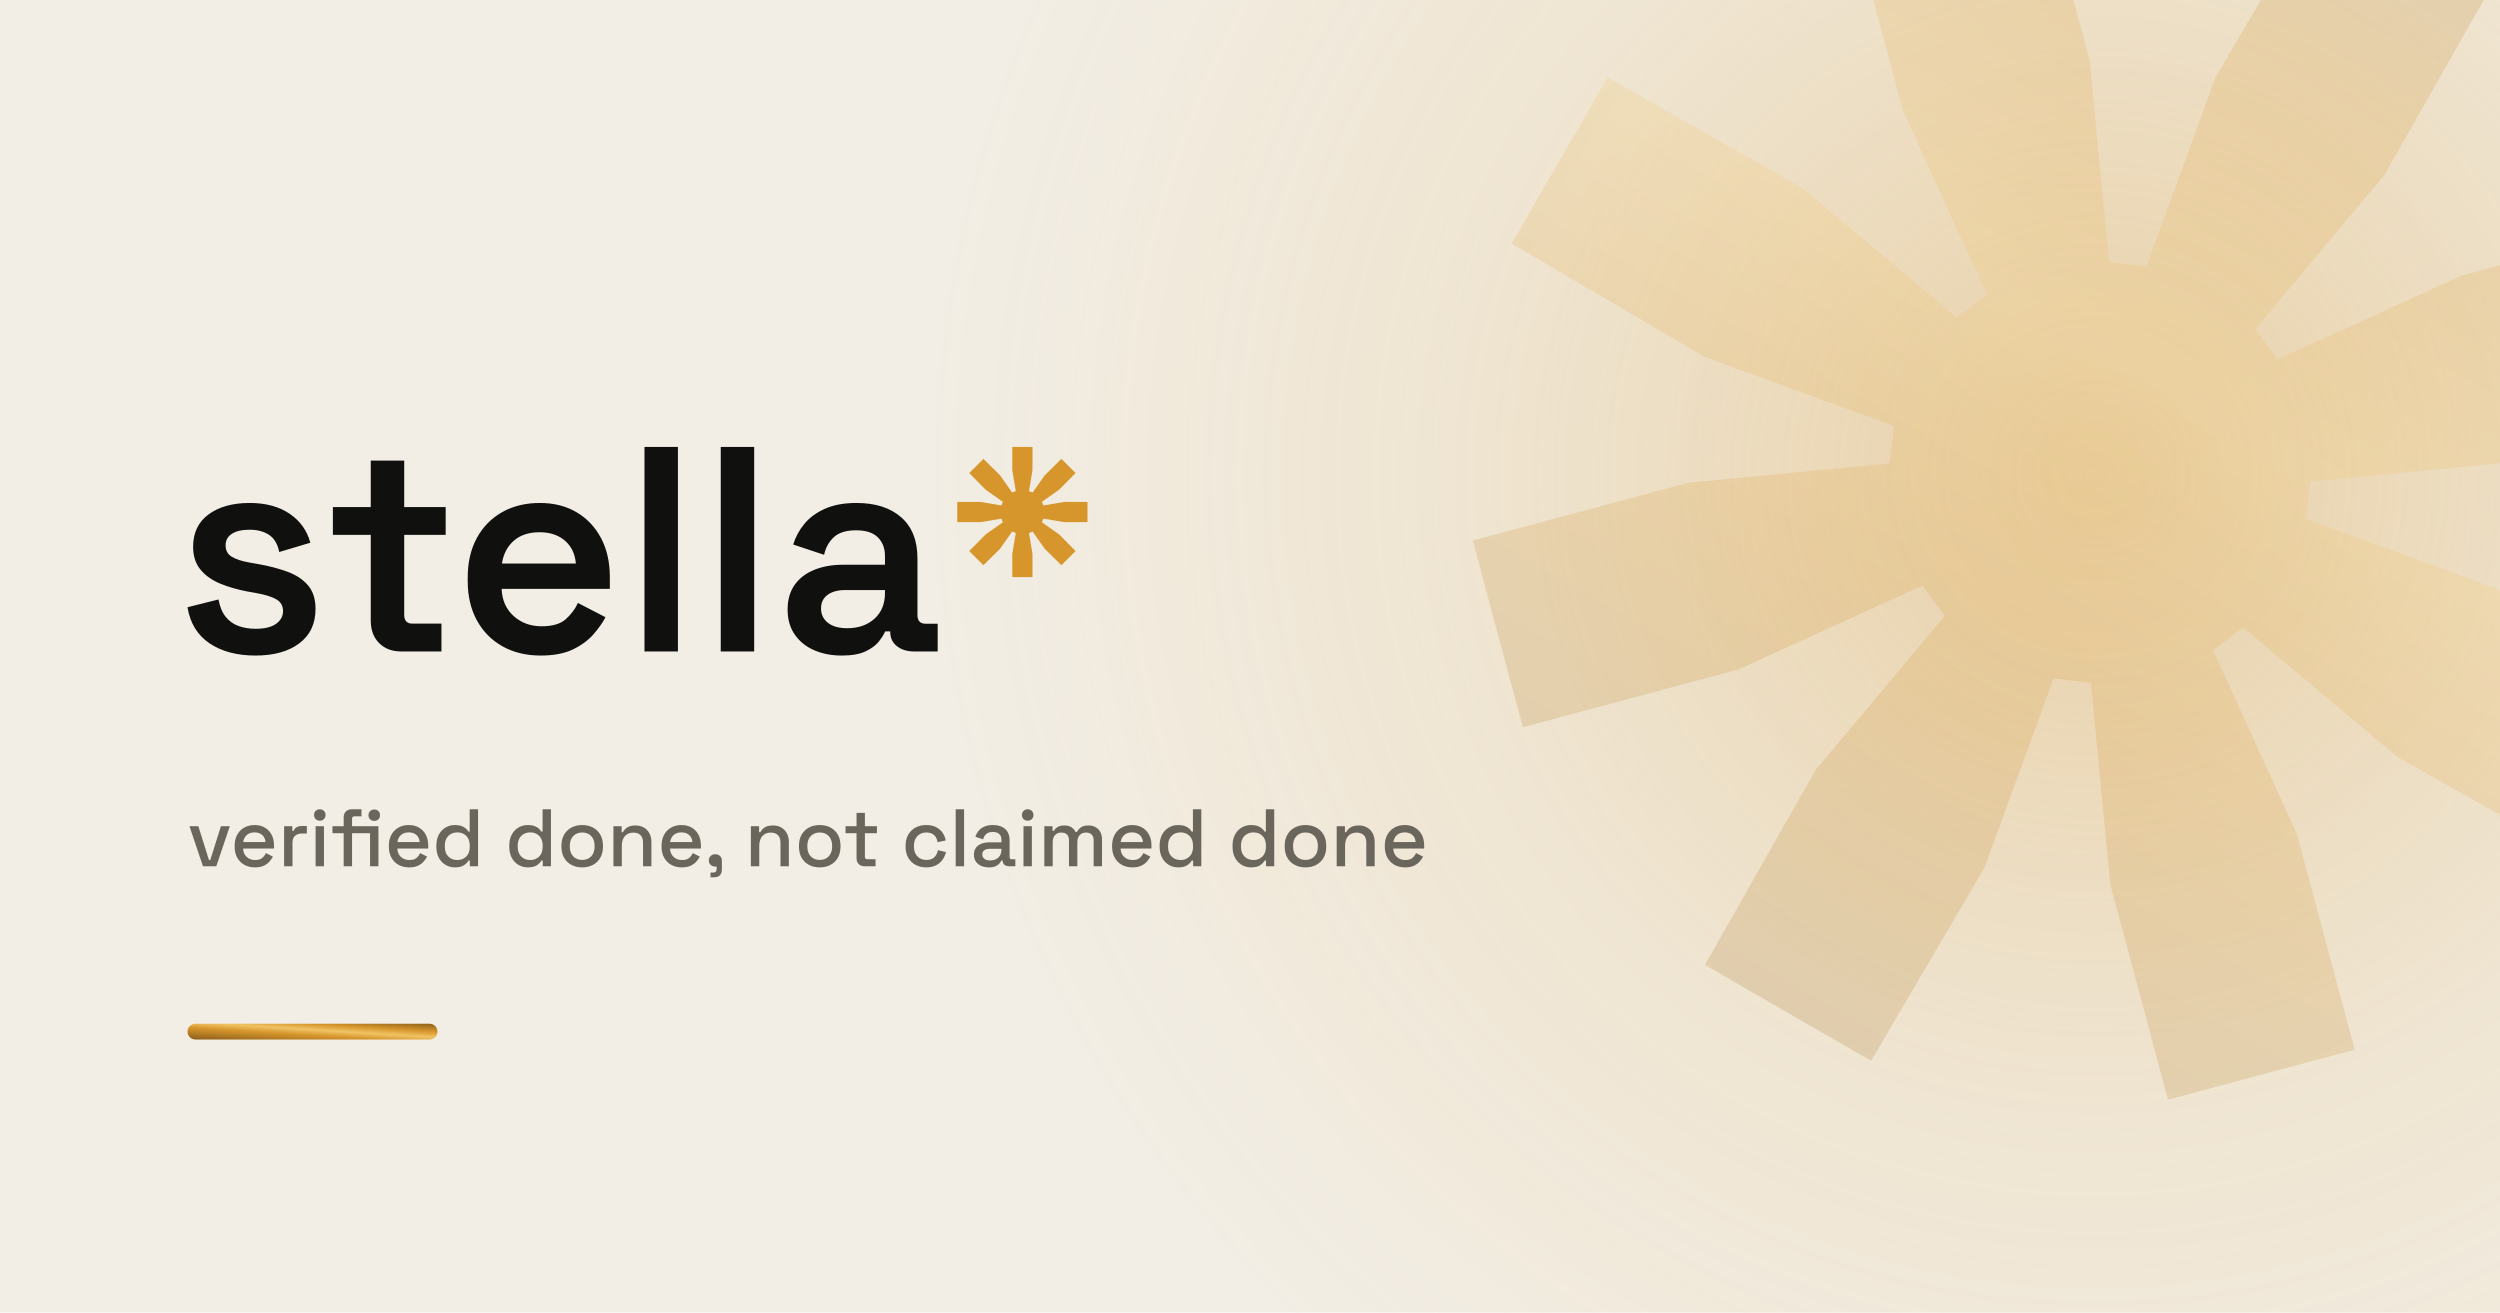
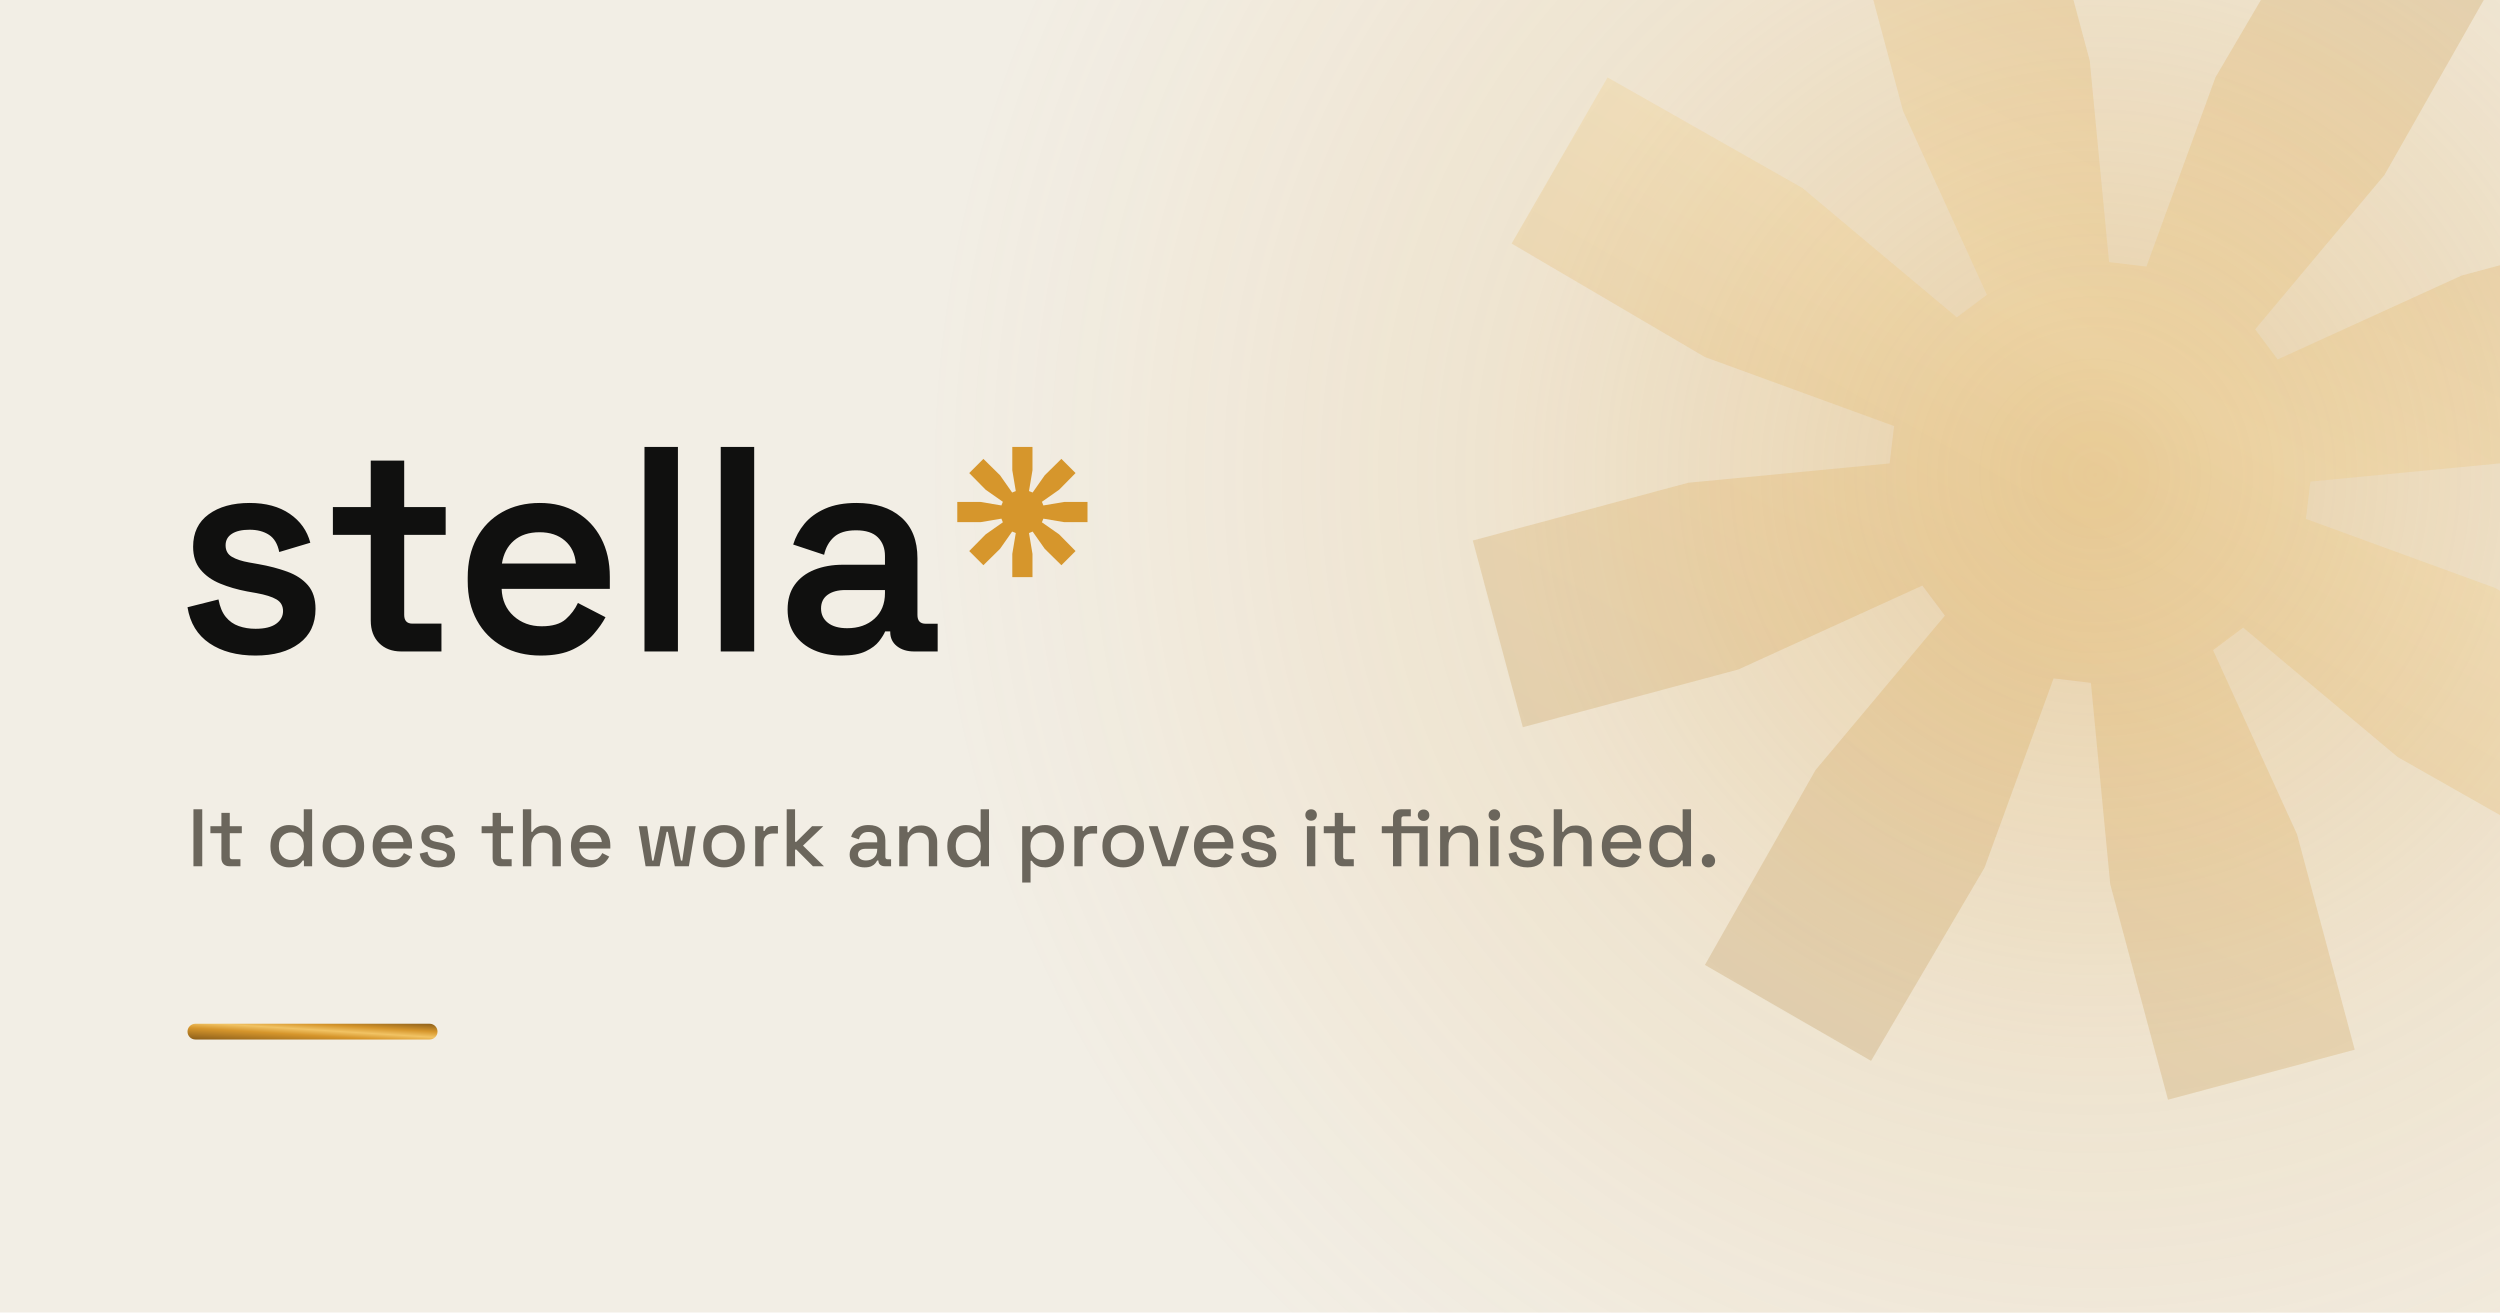
<svg xmlns="http://www.w3.org/2000/svg" width="1200" height="630" viewBox="0 0 1200 630">
  <defs>
    <radialGradient id="g-s90">
      <stop offset="0" stop-color="#D6962C" stop-opacity="0.34" />
      <stop offset="0.5" stop-color="#D6962C" stop-opacity="0.119" />
      <stop offset="1" stop-color="#D6962C" stop-opacity="0" />
    </radialGradient>
    <linearGradient id="sheen-s91" x1="0" y1="1" x2="1" y2="0">
      <stop offset="0" stop-color="#8B5E1A" />
      <stop offset="0.38" stop-color="#D6962C" />
      <stop offset="0.56" stop-color="#F1C364" />
      <stop offset="0.74" stop-color="#D6962C" />
      <stop offset="1" stop-color="#8B5E1A" />
    </linearGradient>
    <linearGradient id="sheen-s92" x1="0" y1="1" x2="1" y2="0">
      <stop offset="0" stop-color="#8B5E1A" />
      <stop offset="0.38" stop-color="#D6962C" />
      <stop offset="0.56" stop-color="#F1C364" />
      <stop offset="0.74" stop-color="#D6962C" />
      <stop offset="1" stop-color="#8B5E1A" />
    </linearGradient>
  </defs>
  <rect width="1200" height="630" fill="#F2EEE5" />
  <circle cx="1008.0" cy="226.8" r="568.6" fill="url(#g-s90)" />
  <g opacity="0.2" transform="translate(1008.00,226.80) rotate(-15) scale(10.19945) translate(-35.225,62.820)">
    <path class="accent" d="M5.885 -58.271V-67.369H16.385L25.772 -65.796L26.43 -67.438L18.669 -72.882L11.267 -80.393L17.652 -86.778L25.163 -79.376L30.607 -71.615L32.249 -72.273L30.676 -81.66V-92.16H39.774V-81.66L38.2 -72.273L39.843 -71.615L45.287 -79.376L52.798 -86.778L59.183 -80.393L51.781 -72.882L44.02 -67.438L44.678 -65.796L54.065 -67.369H64.565V-58.271H54.065L44.678 -59.845L44.02 -58.202L51.781 -52.758L59.183 -45.247L52.798 -38.862L45.287 -46.264L39.843 -54.025L38.2 -53.367L39.774 -43.98V-33.48H30.676V-43.98L32.249 -53.367L30.607 -54.025L25.163 -46.264L17.652 -38.862L11.267 -45.247L18.669 -52.758L26.43 -58.202L25.772 -59.845L16.385 -58.271Z" fill="url(#sheen-s91)" />
  </g>
  <g transform="translate(90.00,214.53) scale(1.06524)">
    <path d="M30.646 94.003Q18.083 94.003 9.909 88.474Q1.735 82.944 0 72.237L13.959 68.725Q14.904 73.748 17.26 76.623Q19.617 79.498 23.096 80.721Q26.575 81.943 30.646 81.943Q36.808 81.943 39.93 79.695Q43.052 77.447 43.052 73.958Q43.052 70.447 40.085 68.697Q37.117 66.948 31.025 65.848L26.924 65.121Q20.216 63.85 14.693 61.569Q9.17 59.288 5.851 55.276Q2.531 51.264 2.531 44.974Q2.531 35.485 9.537 30.365Q16.543 25.245 27.99 25.245Q38.918 25.245 46.055 30.128Q53.193 35.011 55.339 43.164L41.34 47.35Q40.241 41.887 36.716 39.596Q33.191 37.305 27.99 37.305Q22.813 37.305 19.989 39.147Q17.165 40.988 17.165 44.322Q17.165 47.851 20.028 49.526Q22.892 51.201 27.783 52.06L31.884 52.788Q39.119 54.058 44.982 56.208Q50.846 58.357 54.266 62.315Q57.686 66.273 57.686 72.981Q57.686 83.043 50.351 88.523Q43.016 94.003 30.646 94.003Z M96.32 92.16Q90.1 92.16 86.337 88.386Q82.575 84.613 82.575 78.244V39.629H65.513V27.088H82.575V6.168H97.644V27.088H116.332V39.629H97.644V75.67Q97.644 79.62 101.376 79.62H114.43V92.16Z M159.134 94.003Q149.368 94.003 141.953 89.856Q134.537 85.709 130.401 78.15Q126.266 70.591 126.266 60.414V58.834Q126.266 48.634 130.347 41.087Q134.429 33.54 141.767 29.392Q149.105 25.245 158.755 25.245Q168.251 25.245 175.326 29.432Q182.401 33.619 186.351 41.097Q190.301 48.575 190.301 58.535V63.943H141.551Q141.838 71.579 146.957 76.195Q152.077 80.811 159.568 80.811Q166.892 80.811 170.471 77.599Q174.051 74.386 175.923 70.308L188.355 76.727Q186.489 80.311 183 84.349Q179.511 88.388 173.764 91.196Q168.018 94.003 159.134 94.003ZM141.683 52.535H174.992Q174.465 46.044 170.07 42.241Q165.674 38.437 158.647 38.437Q151.425 38.437 147.061 42.241Q142.697 46.044 141.683 52.535Z M205.918 92.16V0H220.987V92.16Z M240.281 92.16V0H255.349V92.16Z M294.803 94.003Q287.872 94.003 282.354 91.591Q276.835 89.178 273.621 84.539Q270.407 79.899 270.407 73.254Q270.407 66.586 273.621 62.101Q276.835 57.616 282.505 55.347Q288.174 53.078 295.409 53.078H314.282V49.138Q314.282 43.977 311.109 40.773Q307.936 37.568 301.225 37.568Q294.645 37.568 291.283 40.629Q287.921 43.691 286.861 48.605L272.925 43.977Q274.505 38.859 277.983 34.642Q281.46 30.426 287.284 27.836Q293.108 25.245 301.442 25.245Q314.206 25.245 321.561 31.673Q328.916 38.102 328.916 50.184V75.716Q328.916 79.666 332.602 79.666H338.03V92.16H327.431Q322.698 92.16 319.677 89.779Q316.655 87.397 316.655 83.401V83.132H314.361Q313.627 84.942 311.634 87.544Q309.641 90.146 305.622 92.074Q301.603 94.003 294.803 94.003ZM297.285 81.68Q304.816 81.68 309.549 77.404Q314.282 73.129 314.282 65.848V64.486H296.41Q291.41 64.486 288.443 66.633Q285.476 68.781 285.476 72.796Q285.476 76.812 288.574 79.246Q291.673 81.68 297.285 81.68Z" fill="#10100F" />
    <path d="M346.864 33.889V24.791H357.364L366.751 26.364L367.409 24.722L359.648 19.278L352.245 11.767L358.631 5.381L366.142 12.784L371.586 20.545L373.228 19.887L371.655 10.5V0H380.753V10.5L379.179 19.887L380.822 20.545L386.266 12.784L393.777 5.381L400.162 11.767L392.76 19.278L384.998 24.722L385.657 26.364L395.044 24.791H405.544V33.889H395.044L385.657 32.315L384.998 33.958L392.76 39.402L400.162 46.913L393.777 53.298L386.266 45.896L380.822 38.135L379.179 38.793L380.753 48.18V58.68H371.655V48.18L373.228 38.793L371.586 38.135L366.142 45.896L358.631 53.298L352.245 46.913L359.648 39.402L367.409 33.958L366.751 32.315L357.364 33.889Z" fill="#D6962C" />
  </g>
-   <path d="M97.425 415.8 90.926 396.563H95.203L100.31 412.835H100.931L106.038 396.563H110.315L103.816 415.8Z M122.365 416.347Q119.461 416.347 117.268 415.116Q115.075 413.886 113.851 411.647Q112.627 409.408 112.627 406.416V405.947Q112.627 402.941 113.838 400.709Q115.049 398.477 117.216 397.246Q119.383 396.016 122.219 396.016Q125.002 396.016 127.09 397.231Q129.179 398.446 130.351 400.637Q131.523 402.828 131.523 405.769V407.299H116.698Q116.789 409.837 118.421 411.327Q120.053 412.816 122.467 412.816Q124.742 412.816 125.889 411.808Q127.037 410.8 127.64 409.474L130.993 411.173Q130.433 412.285 129.398 413.49Q128.363 414.695 126.671 415.521Q124.98 416.347 122.365 416.347ZM116.737 404.201H127.439Q127.283 402.029 125.866 400.788Q124.449 399.547 122.193 399.547Q119.9 399.547 118.483 400.788Q117.065 402.029 116.737 404.201Z M136.376 415.8V396.563H140.317V398.819H140.938Q141.409 397.606 142.432 397.045Q143.456 396.485 144.989 396.485H147.291V400.094H144.842Q142.872 400.094 141.633 401.165Q140.395 402.236 140.395 404.484V415.8Z M151.492 415.8V396.563H155.511V415.8ZM153.502 393.942Q152.338 393.942 151.536 393.178Q150.734 392.415 150.734 391.2Q150.734 389.972 151.536 389.215Q152.338 388.458 153.502 388.458Q154.705 388.458 155.487 389.215Q156.269 389.972 156.269 391.2Q156.269 392.415 155.487 393.178Q154.705 393.942 153.502 393.942Z M164.968 415.8V399.942H159.581V396.563H164.968V392.341Q164.968 390.554 166.009 389.506Q167.05 388.458 168.827 388.458H173.514V391.837H170.108Q168.987 391.837 168.987 393.009V396.563H177.619V399.942H168.987V415.8ZM177.619 415.8V396.563H181.639V415.8ZM179.629 394.044Q178.465 394.044 177.663 393.28Q176.862 392.516 176.862 391.302Q176.862 390.073 177.663 389.316Q178.465 388.56 179.629 388.56Q180.832 388.56 181.614 389.316Q182.396 390.073 182.396 391.302Q182.396 392.516 181.614 393.28Q180.832 394.044 179.629 394.044Z M196.384 416.347Q193.48 416.347 191.286 415.116Q189.093 413.886 187.87 411.647Q186.646 409.408 186.646 406.416V405.947Q186.646 402.941 187.857 400.709Q189.068 398.477 191.235 397.246Q193.402 396.016 196.237 396.016Q199.02 396.016 201.109 397.231Q203.198 398.446 204.37 400.637Q205.541 402.828 205.541 405.769V407.299H190.716Q190.808 409.837 192.44 411.327Q194.071 412.816 196.485 412.816Q198.761 412.816 199.908 411.808Q201.055 410.8 201.659 409.474L205.012 411.173Q204.452 412.285 203.417 413.49Q202.381 414.695 200.69 415.521Q198.999 416.347 196.384 416.347ZM190.755 404.201H201.458Q201.301 402.029 199.885 400.788Q198.468 399.547 196.212 399.547Q193.919 399.547 192.501 400.788Q191.083 402.029 190.755 404.201Z M218.343 416.347Q215.957 416.347 213.925 415.181Q211.893 414.015 210.675 411.795Q209.457 409.576 209.457 406.467V405.896Q209.457 402.787 210.668 400.568Q211.879 398.348 213.905 397.182Q215.931 396.016 218.343 396.016Q220.224 396.016 221.504 396.481Q222.784 396.946 223.588 397.66Q224.392 398.373 224.823 399.172H225.444V388.458H229.464V415.8H225.523V413.06H224.901Q224.183 414.318 222.673 415.332Q221.163 416.347 218.343 416.347ZM219.5 412.816Q222.107 412.816 223.801 411.139Q225.495 409.462 225.495 406.363V406Q225.495 402.9 223.814 401.224Q222.132 399.547 219.5 399.547Q216.906 399.547 215.205 401.224Q213.504 402.9 213.504 406V406.363Q213.504 409.462 215.205 411.139Q216.906 412.816 219.5 412.816Z M253.341 416.347Q250.955 416.347 248.922 415.181Q246.89 414.015 245.673 411.795Q244.455 409.576 244.455 406.467V405.896Q244.455 402.787 245.666 400.568Q246.877 398.348 248.903 397.182Q250.929 396.016 253.341 396.016Q255.222 396.016 256.502 396.481Q257.782 396.946 258.586 397.66Q259.389 398.373 259.821 399.172H260.442V388.458H264.461V415.8H260.52V413.06H259.899Q259.181 414.318 257.671 415.332Q256.161 416.347 253.341 416.347ZM254.497 412.816Q257.105 412.816 258.799 411.139Q260.493 409.462 260.493 406.363V406Q260.493 402.9 258.811 401.224Q257.13 399.547 254.497 399.547Q251.904 399.547 250.203 401.224Q248.502 402.9 248.502 406V406.363Q248.502 409.462 250.203 411.139Q251.904 412.816 254.497 412.816Z M279.457 416.347Q276.566 416.347 274.309 415.155Q272.053 413.962 270.773 411.743Q269.492 409.523 269.492 406.467V405.896Q269.492 402.84 270.773 400.62Q272.053 398.401 274.309 397.208Q276.566 396.016 279.457 396.016Q282.347 396.016 284.604 397.208Q286.86 398.401 288.141 400.62Q289.421 402.84 289.421 405.896V406.467Q289.421 409.523 288.141 411.743Q286.86 413.962 284.604 415.155Q282.347 416.347 279.457 416.347ZM279.457 412.765Q282.105 412.765 283.753 411.068Q285.402 409.371 285.402 406.363V406Q285.402 402.992 283.766 401.295Q282.13 399.598 279.457 399.598Q276.822 399.598 275.167 401.295Q273.512 402.992 273.512 406V406.363Q273.512 409.371 275.167 411.068Q276.822 412.765 279.457 412.765Z M294.452 415.8V396.563H298.393V399.444H299.014Q299.565 398.25 300.963 397.237Q302.361 396.223 305.129 396.223Q307.326 396.223 309.032 397.197Q310.738 398.17 311.709 399.959Q312.681 401.748 312.681 404.238V415.8H308.662V404.547Q308.662 402.031 307.417 400.842Q306.172 399.653 303.961 399.653Q301.463 399.653 299.967 401.307Q298.471 402.961 298.471 406.08V415.8Z M327.274 416.347Q324.37 416.347 322.177 415.116Q319.983 413.886 318.76 411.647Q317.536 409.408 317.536 406.416V405.947Q317.536 402.941 318.747 400.709Q319.958 398.477 322.125 397.246Q324.292 396.016 327.127 396.016Q329.91 396.016 331.999 397.231Q334.088 398.446 335.26 400.637Q336.431 402.828 336.431 405.769V407.299H321.606Q321.698 409.837 323.33 411.327Q324.962 412.816 327.375 412.816Q329.651 412.816 330.798 411.808Q331.945 410.8 332.549 409.474L335.902 411.173Q335.342 412.285 334.307 413.49Q333.272 414.695 331.58 415.521Q329.889 416.347 327.274 416.347ZM321.645 404.201H332.348Q332.191 402.029 330.775 400.788Q329.358 399.547 327.102 399.547Q324.809 399.547 323.391 400.788Q321.973 402.029 321.645 404.201Z M341.048 421.118V418.817H342.367Q343.972 418.817 343.972 417.212V415.962H343.363Q342.019 415.962 341.121 415.141Q340.222 414.32 340.222 413.052Q340.222 411.708 341.121 410.862Q342.019 410.015 343.363 410.015Q344.732 410.015 345.617 410.888Q346.503 411.761 346.503 413.181V417.235Q346.503 421.118 342.634 421.118Z M360.424 415.8V396.563H364.365V399.444H364.986Q365.537 398.25 366.935 397.237Q368.334 396.223 371.101 396.223Q373.298 396.223 375.004 397.197Q376.71 398.17 377.682 399.959Q378.653 401.748 378.653 404.238V415.8H374.634V404.547Q374.634 402.031 373.389 400.842Q372.144 399.653 369.933 399.653Q367.435 399.653 365.939 401.307Q364.443 402.961 364.443 406.08V415.8Z M393.473 416.347Q390.582 416.347 388.326 415.155Q386.069 413.962 384.789 411.743Q383.509 409.523 383.509 406.467V405.896Q383.509 402.84 384.789 400.62Q386.069 398.401 388.326 397.208Q390.582 396.016 393.473 396.016Q396.363 396.016 398.62 397.208Q400.877 398.401 402.157 400.62Q403.437 402.84 403.437 405.896V406.467Q403.437 409.523 402.157 411.743Q400.877 413.962 398.62 415.155Q396.363 416.347 393.473 416.347ZM393.473 412.765Q396.121 412.765 397.769 411.068Q399.418 409.371 399.418 406.363V406Q399.418 402.992 397.782 401.295Q396.146 399.598 393.473 399.598Q390.838 399.598 389.183 401.295Q387.528 402.992 387.528 406V406.363Q387.528 409.371 389.183 411.068Q390.838 412.765 393.473 412.765Z M414.995 415.8Q413.218 415.8 412.177 414.752Q411.136 413.704 411.136 411.917V399.942H405.855V396.563H411.136V390.165H415.155V396.563H420.932V399.942H415.155V411.249Q415.155 412.421 416.276 412.421H420.272V415.8Z M444.565 416.347Q441.767 416.347 439.523 415.168Q437.279 413.99 435.978 411.763Q434.677 409.537 434.677 406.428V405.935Q434.677 402.813 435.978 400.593Q437.279 398.373 439.523 397.195Q441.767 396.016 444.565 396.016Q447.325 396.016 449.283 397.013Q451.241 398.01 452.416 399.696Q453.592 401.381 453.942 403.42L450.037 404.244Q449.868 402.949 449.239 401.896Q448.61 400.842 447.47 400.22Q446.331 399.598 444.641 399.598Q442.952 399.598 441.603 400.352Q440.255 401.106 439.476 402.539Q438.696 403.973 438.696 406V406.363Q438.696 408.39 439.476 409.824Q440.255 411.257 441.603 412.011Q442.952 412.765 444.641 412.765Q447.182 412.765 448.505 411.449Q449.828 410.132 450.168 408.093L454.072 408.994Q453.619 410.982 452.43 412.667Q451.241 414.353 449.283 415.35Q447.325 416.347 444.565 416.347Z M458.738 415.8V388.458H462.757V415.8Z M474.684 416.347Q472.642 416.347 471.008 415.638Q469.374 414.929 468.424 413.563Q467.474 412.197 467.474 410.246Q467.474 408.281 468.424 406.968Q469.374 405.654 471.039 404.991Q472.704 404.328 474.809 404.328H480.696V403.084Q480.696 401.389 479.672 400.366Q478.649 399.344 476.542 399.344Q474.473 399.344 473.377 400.321Q472.28 401.297 471.925 402.885L468.187 401.662Q468.655 400.11 469.684 398.838Q470.712 397.567 472.43 396.791Q474.147 396.016 476.592 396.016Q480.338 396.016 482.476 397.916Q484.613 399.817 484.613 403.354V411.277Q484.613 412.449 485.707 412.449H487.365V415.8H484.358Q482.994 415.8 482.139 415.09Q481.284 414.38 481.284 413.181V413.06H480.664Q480.385 413.665 479.749 414.448Q479.114 415.23 477.901 415.788Q476.688 416.347 474.684 416.347ZM475.298 413.019Q477.696 413.019 479.196 411.634Q480.696 410.25 480.696 407.843V407.426H475.052Q473.452 407.426 472.473 408.114Q471.493 408.802 471.493 410.13Q471.493 411.458 472.512 412.239Q473.53 413.019 475.298 413.019Z M491.275 415.8V396.563H495.294V415.8ZM493.285 393.942Q492.121 393.942 491.319 393.178Q490.517 392.415 490.517 391.2Q490.517 389.972 491.319 389.215Q492.121 388.458 493.285 388.458Q494.488 388.458 495.27 389.215Q496.052 389.972 496.052 391.2Q496.052 392.415 495.27 393.178Q494.488 393.942 493.285 393.942Z M501.274 415.8V396.563H505.216V398.809H505.837Q506.372 397.805 507.585 397.014Q508.797 396.223 510.875 396.223Q513.028 396.223 514.339 397.113Q515.651 398.002 516.301 399.36H516.922Q517.586 398.028 518.865 397.125Q520.144 396.223 522.48 396.223Q524.332 396.223 525.789 396.998Q527.247 397.774 528.106 399.276Q528.964 400.778 528.964 402.971V415.8H524.945V403.281Q524.945 401.529 523.981 400.578Q523.017 399.627 521.273 399.627Q519.389 399.627 518.259 400.838Q517.129 402.049 517.129 404.328V415.8H513.11V403.281Q513.11 401.529 512.146 400.578Q511.182 399.627 509.438 399.627Q507.553 399.627 506.424 400.838Q505.294 402.049 505.294 404.328V415.8Z M543.549 416.347Q540.645 416.347 538.452 415.116Q536.259 413.886 535.035 411.647Q533.811 409.408 533.811 406.416V405.947Q533.811 402.941 535.022 400.709Q536.233 398.477 538.4 397.246Q540.567 396.016 543.403 396.016Q546.186 396.016 548.274 397.231Q550.363 398.446 551.535 400.637Q552.707 402.828 552.707 405.769V407.299H537.882Q537.973 409.837 539.605 411.327Q541.237 412.816 543.651 412.816Q545.926 412.816 547.073 411.808Q548.221 410.8 548.824 409.474L552.177 411.173Q551.617 412.285 550.582 413.49Q549.547 414.695 547.855 415.521Q546.164 416.347 543.549 416.347ZM537.921 404.201H548.623Q548.467 402.029 547.05 400.788Q545.633 399.547 543.377 399.547Q541.084 399.547 539.667 400.788Q538.249 402.029 537.921 404.201Z M565.509 416.347Q563.122 416.347 561.09 415.181Q559.058 414.015 557.84 411.795Q556.622 409.576 556.622 406.467V405.896Q556.622 402.787 557.833 400.568Q559.044 398.348 561.07 397.182Q563.097 396.016 565.509 396.016Q567.389 396.016 568.67 396.481Q569.95 396.946 570.753 397.66Q571.557 398.373 571.989 399.172H572.61V388.458H576.629V415.8H572.688V413.06H572.067Q571.348 414.318 569.838 415.332Q568.329 416.347 565.509 416.347ZM566.665 412.816Q569.272 412.816 570.966 411.139Q572.66 409.462 572.66 406.363V406Q572.66 402.9 570.979 401.224Q569.297 399.547 566.665 399.547Q564.071 399.547 562.37 401.224Q560.669 402.9 560.669 406V406.363Q560.669 409.462 562.37 411.139Q564.071 412.816 566.665 412.816Z M600.506 416.347Q598.12 416.347 596.088 415.181Q594.056 414.015 592.838 411.795Q591.62 409.576 591.62 406.467V405.896Q591.62 402.787 592.831 400.568Q594.042 398.348 596.068 397.182Q598.094 396.016 600.506 396.016Q602.387 396.016 603.667 396.481Q604.947 396.946 605.751 397.66Q606.555 398.373 606.986 399.172H607.607V388.458H611.627V415.8H607.686V413.06H607.065Q606.346 414.318 604.836 415.332Q603.326 416.347 600.506 416.347ZM601.663 412.816Q604.27 412.816 605.964 411.139Q607.658 409.462 607.658 406.363V406Q607.658 402.9 605.977 401.224Q604.295 399.547 601.663 399.547Q599.069 399.547 597.368 401.224Q595.667 402.9 595.667 406V406.363Q595.667 409.462 597.368 411.139Q599.069 412.816 601.663 412.816Z M626.622 416.347Q623.731 416.347 621.475 415.155Q619.218 413.962 617.938 411.743Q616.658 409.523 616.658 406.467V405.896Q616.658 402.84 617.938 400.62Q619.218 398.401 621.475 397.208Q623.731 396.016 626.622 396.016Q629.512 396.016 631.769 397.208Q634.026 398.401 635.306 400.62Q636.586 402.84 636.586 405.896V406.467Q636.586 409.523 635.306 411.743Q634.026 413.962 631.769 415.155Q629.512 416.347 626.622 416.347ZM626.622 412.765Q629.27 412.765 630.918 411.068Q632.567 409.371 632.567 406.363V406Q632.567 402.992 630.931 401.295Q629.296 399.598 626.622 399.598Q623.987 399.598 622.332 401.295Q620.677 402.992 620.677 406V406.363Q620.677 409.371 622.332 411.068Q623.987 412.765 626.622 412.765Z M641.617 415.8V396.563H645.558V399.444H646.179Q646.73 398.25 648.128 397.237Q649.527 396.223 652.294 396.223Q654.491 396.223 656.197 397.197Q657.903 398.17 658.875 399.959Q659.846 401.748 659.846 404.238V415.8H655.827V404.547Q655.827 402.031 654.582 400.842Q653.337 399.653 651.126 399.653Q648.628 399.653 647.132 401.307Q645.636 402.961 645.636 406.08V415.8Z M674.439 416.347Q671.535 416.347 669.342 415.116Q667.149 413.886 665.925 411.647Q664.701 409.408 664.701 406.416V405.947Q664.701 402.941 665.912 400.709Q667.123 398.477 669.29 397.246Q671.457 396.016 674.293 396.016Q677.076 396.016 679.164 397.231Q681.253 398.446 682.425 400.637Q683.597 402.828 683.597 405.769V407.299H668.772Q668.863 409.837 670.495 411.327Q672.127 412.816 674.541 412.816Q676.816 412.816 677.963 411.808Q679.111 410.8 679.714 409.474L683.068 411.173Q682.507 412.285 681.472 413.49Q680.437 414.695 678.746 415.521Q677.054 416.347 674.439 416.347ZM668.811 404.201H679.513Q679.357 402.029 677.94 400.788Q676.523 399.547 674.267 399.547Q671.974 399.547 670.557 400.788Q669.139 402.029 668.811 404.201Z" fill="#6B665C" />
+   <path d="M92.851 415.8V388.458H97.078V415.8Z M110.132 415.8Q108.354 415.8 107.313 414.752Q106.272 413.704 106.272 411.917V399.942H100.991V396.563H106.272V390.165H110.292V396.563H116.069V399.942H110.292V411.249Q110.292 412.421 111.413 412.421H115.409V415.8Z M138.7 416.347Q136.313 416.347 134.281 415.181Q132.249 414.015 131.032 411.795Q129.814 409.576 129.814 406.467V405.896Q129.814 402.787 131.025 400.568Q132.236 398.348 134.262 397.182Q136.288 396.016 138.7 396.016Q140.581 396.016 141.861 396.481Q143.141 396.946 143.945 397.66Q144.748 398.373 145.18 399.172H145.801V388.458H149.82V415.8H145.879V413.06H145.258Q144.539 414.318 143.03 415.332Q141.52 416.347 138.7 416.347ZM139.856 412.816Q142.463 412.816 144.158 411.139Q145.852 409.462 145.852 406.363V406Q145.852 402.9 144.17 401.224Q142.489 399.547 139.856 399.547Q137.263 399.547 135.562 401.224Q133.861 402.9 133.861 406V406.363Q133.861 409.462 135.562 411.139Q137.263 412.816 139.856 412.816Z M164.816 416.347Q161.925 416.347 159.668 415.155Q157.412 413.962 156.131 411.743Q154.851 409.523 154.851 406.467V405.896Q154.851 402.84 156.131 400.62Q157.412 398.401 159.668 397.208Q161.925 396.016 164.816 396.016Q167.706 396.016 169.963 397.208Q172.219 398.401 173.5 400.62Q174.78 402.84 174.78 405.896V406.467Q174.78 409.523 173.5 411.743Q172.219 413.962 169.963 415.155Q167.706 416.347 164.816 416.347ZM164.816 412.765Q167.464 412.765 169.112 411.068Q170.76 409.371 170.76 406.363V406Q170.76 402.992 169.125 401.295Q167.489 399.598 164.816 399.598Q162.181 399.598 160.526 401.295Q158.871 402.992 158.871 406V406.363Q158.871 409.371 160.526 411.068Q162.181 412.765 164.816 412.765Z M188.611 416.347Q185.707 416.347 183.514 415.116Q181.32 413.886 180.097 411.647Q178.873 409.408 178.873 406.416V405.947Q178.873 402.941 180.084 400.709Q181.295 398.477 183.462 397.246Q185.629 396.016 188.464 396.016Q191.247 396.016 193.336 397.231Q195.425 398.446 196.597 400.637Q197.768 402.828 197.768 405.769V407.299H182.943Q183.035 409.837 184.667 411.327Q186.299 412.816 188.712 412.816Q190.988 412.816 192.135 411.808Q193.282 410.8 193.886 409.474L197.239 411.173Q196.679 412.285 195.644 413.49Q194.609 414.695 192.917 415.521Q191.226 416.347 188.611 416.347ZM182.982 404.201H193.685Q193.528 402.029 192.112 400.788Q190.695 399.547 188.439 399.547Q186.146 399.547 184.728 400.788Q183.31 402.029 182.982 404.201Z M210.49 416.347Q206.825 416.347 204.396 414.706Q201.967 413.066 201.446 409.759L205.198 408.847Q205.485 410.46 206.239 411.385Q206.993 412.31 208.1 412.703Q209.207 413.097 210.49 413.097Q212.428 413.097 213.46 412.369Q214.492 411.64 214.492 410.468Q214.492 409.283 213.513 408.733Q212.533 408.183 210.637 407.843L209.297 407.607Q207.348 407.244 205.75 406.574Q204.153 405.904 203.199 404.734Q202.245 403.564 202.245 401.746Q202.245 399.006 204.292 397.511Q206.34 396.016 209.695 396.016Q212.937 396.016 215.024 397.468Q217.111 398.92 217.72 401.414L213.984 402.492Q213.644 400.735 212.51 400Q211.375 399.266 209.695 399.266Q208.03 399.266 207.096 399.87Q206.163 400.475 206.163 401.594Q206.163 402.75 207.08 403.295Q207.998 403.84 209.572 404.115L210.912 404.351Q213.018 404.715 214.72 405.346Q216.422 405.976 217.416 407.134Q218.41 408.291 218.41 410.24Q218.41 413.163 216.264 414.755Q214.119 416.347 210.49 416.347Z M240.319 415.8Q238.541 415.8 237.5 414.752Q236.459 413.704 236.459 411.917V399.942H231.178V396.563H236.459V390.165H240.479V396.563H246.256V399.942H240.479V411.249Q240.479 412.421 241.6 412.421H245.596V415.8Z M250.978 415.8V388.458H254.997V399.274H255.618Q255.986 398.539 256.711 397.839Q257.437 397.139 258.632 396.688Q259.827 396.237 261.655 396.237Q263.852 396.237 265.558 397.21Q267.264 398.184 268.236 399.966Q269.207 401.748 269.207 404.238V415.8H265.188V404.547Q265.188 402.031 263.943 400.849Q262.698 399.666 260.487 399.666Q257.989 399.666 256.493 401.314Q254.997 402.961 254.997 406.08V415.8Z M283.8 416.347Q280.896 416.347 278.703 415.116Q276.51 413.886 275.286 411.647Q274.062 409.408 274.062 406.416V405.947Q274.062 402.941 275.273 400.709Q276.484 398.477 278.651 397.246Q280.818 396.016 283.654 396.016Q286.437 396.016 288.525 397.231Q290.614 398.446 291.786 400.637Q292.958 402.828 292.958 405.769V407.299H278.133Q278.224 409.837 279.856 411.327Q281.488 412.816 283.902 412.816Q286.177 412.816 287.324 411.808Q288.472 410.8 289.075 409.474L292.428 411.173Q291.868 412.285 290.833 413.49Q289.798 414.695 288.106 415.521Q286.415 416.347 283.8 416.347ZM278.172 404.201H288.874Q288.718 402.029 287.301 400.788Q285.884 399.547 283.628 399.547Q281.335 399.547 279.918 400.788Q278.5 402.029 278.172 404.201Z M309.88 415.8 306.599 396.563H310.621L313.05 413.095H313.671L317.005 396.563H323.528L326.862 413.095H327.483L329.912 396.563H333.934L330.653 415.8H323.911L320.577 399.268H319.956L316.622 415.8Z M347.499 416.347Q344.609 416.347 342.352 415.155Q340.095 413.962 338.815 411.743Q337.535 409.523 337.535 406.467V405.896Q337.535 402.84 338.815 400.62Q340.095 398.401 342.352 397.208Q344.609 396.016 347.499 396.016Q350.39 396.016 352.646 397.208Q354.903 398.401 356.183 400.62Q357.463 402.84 357.463 405.896V406.467Q357.463 409.523 356.183 411.743Q354.903 413.962 352.646 415.155Q350.39 416.347 347.499 416.347ZM347.499 412.765Q350.147 412.765 351.796 411.068Q353.444 409.371 353.444 406.363V406Q353.444 402.992 351.808 401.295Q350.173 399.598 347.499 399.598Q344.865 399.598 343.209 401.295Q341.554 402.992 341.554 406V406.363Q341.554 409.371 343.209 411.068Q344.865 412.765 347.499 412.765Z M362.494 415.8V396.563H366.435V398.819H367.057Q367.527 397.606 368.551 397.045Q369.574 396.485 371.107 396.485H373.41V400.094H370.961Q368.99 400.094 367.752 401.165Q366.514 402.236 366.514 404.484V415.8Z M377.61 415.8V388.458H381.63V404.053H382.251L389.819 396.563H395.186L385.434 405.896L395.498 415.8H390.196L382.251 407.804H381.63V415.8Z M415.04 416.347Q412.997 416.347 411.363 415.638Q409.73 414.929 408.779 413.563Q407.829 412.197 407.829 410.246Q407.829 408.281 408.779 406.968Q409.73 405.654 411.394 404.991Q413.059 404.328 415.165 404.328H421.051V403.084Q421.051 401.389 420.028 400.366Q419.004 399.344 416.897 399.344Q414.829 399.344 413.732 400.321Q412.636 401.297 412.28 402.885L408.542 401.662Q409.011 400.11 410.039 398.838Q411.067 397.567 412.785 396.791Q414.503 396.016 416.948 396.016Q420.694 396.016 422.831 397.916Q424.969 399.817 424.969 403.354V411.277Q424.969 412.449 426.062 412.449H427.721V415.8H424.713Q423.35 415.8 422.494 415.09Q421.639 414.38 421.639 413.181V413.06H421.02Q420.741 413.665 420.105 414.448Q419.469 415.23 418.256 415.788Q417.044 416.347 415.04 416.347ZM415.653 413.019Q418.051 413.019 419.551 411.634Q421.051 410.25 421.051 407.843V407.426H415.407Q413.807 407.426 412.828 408.114Q411.849 408.802 411.849 410.13Q411.849 411.458 412.867 412.239Q413.886 413.019 415.653 413.019Z M431.63 415.8V396.563H435.572V399.444H436.193Q436.743 398.25 438.142 397.237Q439.54 396.223 442.308 396.223Q444.505 396.223 446.211 397.197Q447.917 398.17 448.888 399.959Q449.86 401.748 449.86 404.238V415.8H445.84V404.547Q445.84 402.031 444.595 400.842Q443.35 399.653 441.14 399.653Q438.642 399.653 437.146 401.307Q435.65 402.961 435.65 406.08V415.8Z M463.601 416.347Q461.215 416.347 459.182 415.181Q457.15 414.015 455.933 411.795Q454.715 409.576 454.715 406.467V405.896Q454.715 402.787 455.926 400.568Q457.137 398.348 459.163 397.182Q461.189 396.016 463.601 396.016Q465.482 396.016 466.762 396.481Q468.042 396.946 468.846 397.66Q469.649 398.373 470.081 399.172H470.702V388.458H474.721V415.8H470.78V413.06H470.159Q469.441 414.318 467.931 415.332Q466.421 416.347 463.601 416.347ZM464.757 412.816Q467.364 412.816 469.059 411.139Q470.753 409.462 470.753 406.363V406Q470.753 402.9 469.071 401.224Q467.39 399.547 464.757 399.547Q462.164 399.547 460.463 401.224Q458.762 402.9 458.762 406V406.363Q458.762 409.462 460.463 411.139Q462.164 412.816 464.757 412.816Z M490.65 423.612V396.563H494.591V399.303H495.212Q495.931 398.02 497.453 397.018Q498.976 396.016 501.771 396.016Q504.182 396.016 506.202 397.182Q508.221 398.348 509.439 400.561Q510.657 402.773 510.657 405.896V406.467Q510.657 409.576 509.446 411.795Q508.235 414.015 506.216 415.181Q504.196 416.347 501.771 416.347Q499.903 416.347 498.616 415.882Q497.329 415.417 496.538 414.684Q495.748 413.951 495.291 413.191H494.669V423.612ZM500.614 412.816Q503.247 412.816 504.928 411.139Q506.61 409.462 506.61 406.363V406Q506.61 402.9 504.916 401.224Q503.222 399.547 500.614 399.547Q498.021 399.547 496.32 401.224Q494.619 402.9 494.619 406V406.363Q494.619 409.462 496.32 411.139Q498.021 412.816 500.614 412.816Z M515.688 415.8V396.563H519.629V398.819H520.25Q520.721 397.606 521.744 397.045Q522.767 396.485 524.3 396.485H526.603V400.094H524.154Q522.183 400.094 520.945 401.165Q519.707 402.236 519.707 404.484V415.8Z M539.128 416.347Q536.237 416.347 533.98 415.155Q531.724 413.962 530.443 411.743Q529.163 409.523 529.163 406.467V405.896Q529.163 402.84 530.443 400.62Q531.724 398.401 533.98 397.208Q536.237 396.016 539.128 396.016Q542.018 396.016 544.275 397.208Q546.531 398.401 547.812 400.62Q549.092 402.84 549.092 405.896V406.467Q549.092 409.523 547.812 411.743Q546.531 413.962 544.275 415.155Q542.018 416.347 539.128 416.347ZM539.128 412.765Q541.776 412.765 543.424 411.068Q545.072 409.371 545.072 406.363V406Q545.072 402.992 543.437 401.295Q541.801 399.598 539.128 399.598Q536.493 399.598 534.838 401.295Q533.183 402.992 533.183 406V406.363Q533.183 409.371 534.838 411.068Q536.493 412.765 539.128 412.765Z M557.904 415.8 551.404 396.563H555.681L560.788 412.835H561.409L566.516 396.563H570.793L564.294 415.8Z M582.843 416.347Q579.939 416.347 577.746 415.116Q575.553 413.886 574.329 411.647Q573.106 409.408 573.106 406.416V405.947Q573.106 402.941 574.317 400.709Q575.528 398.477 577.694 397.246Q579.861 396.016 582.697 396.016Q585.48 396.016 587.569 397.231Q589.657 398.446 590.829 400.637Q592.001 402.828 592.001 405.769V407.299H577.176Q577.268 409.837 578.899 411.327Q580.531 412.816 582.945 412.816Q585.22 412.816 586.368 411.808Q587.515 410.8 588.118 409.474L591.472 411.173Q590.911 412.285 589.876 413.49Q588.841 414.695 587.15 415.521Q585.459 416.347 582.843 416.347ZM577.215 404.201H587.917Q587.761 402.029 586.344 400.788Q584.927 399.547 582.672 399.547Q580.379 399.547 578.961 400.788Q577.543 402.029 577.215 404.201Z M604.723 416.347Q601.057 416.347 598.629 414.706Q596.2 413.066 595.679 409.759L599.43 408.847Q599.717 410.46 600.471 411.385Q601.225 412.31 602.332 412.703Q603.44 413.097 604.723 413.097Q606.66 413.097 607.692 412.369Q608.725 411.64 608.725 410.468Q608.725 409.283 607.745 408.733Q606.766 408.183 604.869 407.843L603.53 407.607Q601.581 407.244 599.983 406.574Q598.385 405.904 597.431 404.734Q596.477 403.564 596.477 401.746Q596.477 399.006 598.525 397.511Q600.573 396.016 603.928 396.016Q607.17 396.016 609.257 397.468Q611.344 398.92 611.953 401.414L608.217 402.492Q607.877 400.735 606.742 400Q605.608 399.266 603.928 399.266Q602.262 399.266 601.329 399.87Q600.395 400.475 600.395 401.594Q600.395 402.75 601.313 403.295Q602.231 403.84 603.805 404.115L605.145 404.351Q607.25 404.715 608.952 405.346Q610.654 405.976 611.648 407.134Q612.642 408.291 612.642 410.24Q612.642 413.163 610.497 414.755Q608.352 416.347 604.723 416.347Z M627.321 415.8V396.563H631.34V415.8ZM629.331 393.942Q628.167 393.942 627.365 393.178Q626.563 392.415 626.563 391.2Q626.563 389.972 627.365 389.215Q628.167 388.458 629.331 388.458Q630.534 388.458 631.316 389.215Q632.098 389.972 632.098 391.2Q632.098 392.415 631.316 393.178Q630.534 393.942 629.331 393.942Z M644.55 415.8Q642.773 415.8 641.732 414.752Q640.691 413.704 640.691 411.917V399.942H635.41V396.563H640.691V390.165H644.711V396.563H650.488V399.942H644.711V411.249Q644.711 412.421 645.832 412.421H649.827V415.8Z M668.647 415.8V399.942H663.26V396.563H668.647V392.341Q668.647 390.554 669.687 389.506Q670.728 388.458 672.506 388.458H677.193V391.837H673.787Q672.666 391.837 672.666 393.009V396.563H681.298V399.942H672.666V415.8ZM681.298 415.8V396.563H685.317V415.8ZM683.308 394.044Q682.144 394.044 681.342 393.28Q680.54 392.516 680.54 391.302Q680.54 390.073 681.342 389.316Q682.144 388.56 683.308 388.56Q684.511 388.56 685.293 389.316Q686.075 390.073 686.075 391.302Q686.075 392.516 685.293 393.28Q684.511 394.044 683.308 394.044Z M691.262 415.8V396.563H695.203V399.444H695.825Q696.375 398.25 697.774 397.237Q699.172 396.223 701.939 396.223Q704.136 396.223 705.842 397.197Q707.548 398.17 708.52 399.959Q709.492 401.748 709.492 404.238V415.8H705.472V404.547Q705.472 402.031 704.227 400.842Q702.982 399.653 700.771 399.653Q698.274 399.653 696.778 401.307Q695.282 402.961 695.282 406.08V415.8Z M715.284 415.8V396.563H719.304V415.8ZM717.294 393.942Q716.13 393.942 715.328 393.178Q714.526 392.415 714.526 391.2Q714.526 389.972 715.328 389.215Q716.13 388.458 717.294 388.458Q718.497 388.458 719.279 389.215Q720.061 389.972 720.061 391.2Q720.061 392.415 719.279 393.178Q718.497 393.942 717.294 393.942Z M733.152 416.347Q729.486 416.347 727.058 414.706Q724.629 413.066 724.108 409.759L727.86 408.847Q728.147 410.46 728.901 411.385Q729.654 412.31 730.762 412.703Q731.869 413.097 733.152 413.097Q735.09 413.097 736.122 412.369Q737.154 411.64 737.154 410.468Q737.154 409.283 736.174 408.733Q735.195 408.183 733.299 407.843L731.959 407.607Q730.01 407.244 728.412 406.574Q726.815 405.904 725.861 404.734Q724.907 403.564 724.907 401.746Q724.907 399.006 726.954 397.511Q729.002 396.016 732.357 396.016Q735.599 396.016 737.686 397.468Q739.773 398.92 740.382 401.414L736.646 402.492Q736.306 400.735 735.172 400Q734.037 399.266 732.357 399.266Q730.691 399.266 729.758 399.87Q728.824 400.475 728.824 401.594Q728.824 402.75 729.742 403.295Q730.66 403.84 732.234 404.115L733.574 404.351Q735.679 404.715 737.381 405.346Q739.083 405.976 740.078 407.134Q741.072 408.291 741.072 410.24Q741.072 413.163 738.926 414.755Q736.781 416.347 733.152 416.347Z M745.79 415.8V388.458H749.809V399.274H750.43Q750.798 398.539 751.523 397.839Q752.249 397.139 753.444 396.688Q754.639 396.237 756.467 396.237Q758.664 396.237 760.37 397.21Q762.076 398.184 763.048 399.966Q764.019 401.748 764.019 404.238V415.8H760V404.547Q760 402.031 758.755 400.849Q757.51 399.666 755.299 399.666Q752.801 399.666 751.305 401.314Q749.809 402.961 749.809 406.08V415.8Z M778.612 416.347Q775.708 416.347 773.515 415.116Q771.322 413.886 770.098 411.647Q768.875 409.408 768.875 406.416V405.947Q768.875 402.941 770.085 400.709Q771.296 398.477 773.463 397.246Q775.63 396.016 778.466 396.016Q781.249 396.016 783.337 397.231Q785.426 398.446 786.598 400.637Q787.77 402.828 787.77 405.769V407.299H772.945Q773.036 409.837 774.668 411.327Q776.3 412.816 778.714 412.816Q780.989 412.816 782.136 411.808Q783.284 410.8 783.887 409.474L787.241 411.173Q786.68 412.285 785.645 413.49Q784.61 414.695 782.919 415.521Q781.227 416.347 778.612 416.347ZM772.984 404.201H783.686Q783.53 402.029 782.113 400.788Q780.696 399.547 778.44 399.547Q776.147 399.547 774.73 400.788Q773.312 402.029 772.984 404.201Z M800.572 416.347Q798.185 416.347 796.153 415.181Q794.121 414.015 792.903 411.795Q791.686 409.576 791.686 406.467V405.896Q791.686 402.787 792.896 400.568Q794.107 398.348 796.133 397.182Q798.16 396.016 800.572 396.016Q802.452 396.016 803.733 396.481Q805.013 396.946 805.816 397.66Q806.62 398.373 807.052 399.172H807.673V388.458H811.692V415.8H807.751V413.06H807.13Q806.411 414.318 804.901 415.332Q803.392 416.347 800.572 416.347ZM801.728 412.816Q804.335 412.816 806.029 411.139Q807.724 409.462 807.724 406.363V406Q807.724 402.9 806.042 401.224Q804.361 399.547 801.728 399.547Q799.134 399.547 797.433 401.224Q795.732 402.9 795.732 406V406.363Q795.732 409.462 797.433 411.139Q799.134 412.816 801.728 412.816Z M820.075 416.347Q818.705 416.347 817.788 415.449Q816.871 414.552 816.871 413.15Q816.871 411.747 817.788 410.856Q818.705 409.964 820.075 409.964Q821.445 409.964 822.35 410.862Q823.254 411.759 823.254 413.161Q823.254 414.564 822.35 415.455Q821.445 416.347 820.075 416.347Z" fill="#6B665C" />
  <rect x="90.00" y="491.40" width="120.00" height="7.56" rx="3.78" fill="url(#sheen-s92)" />
</svg>
